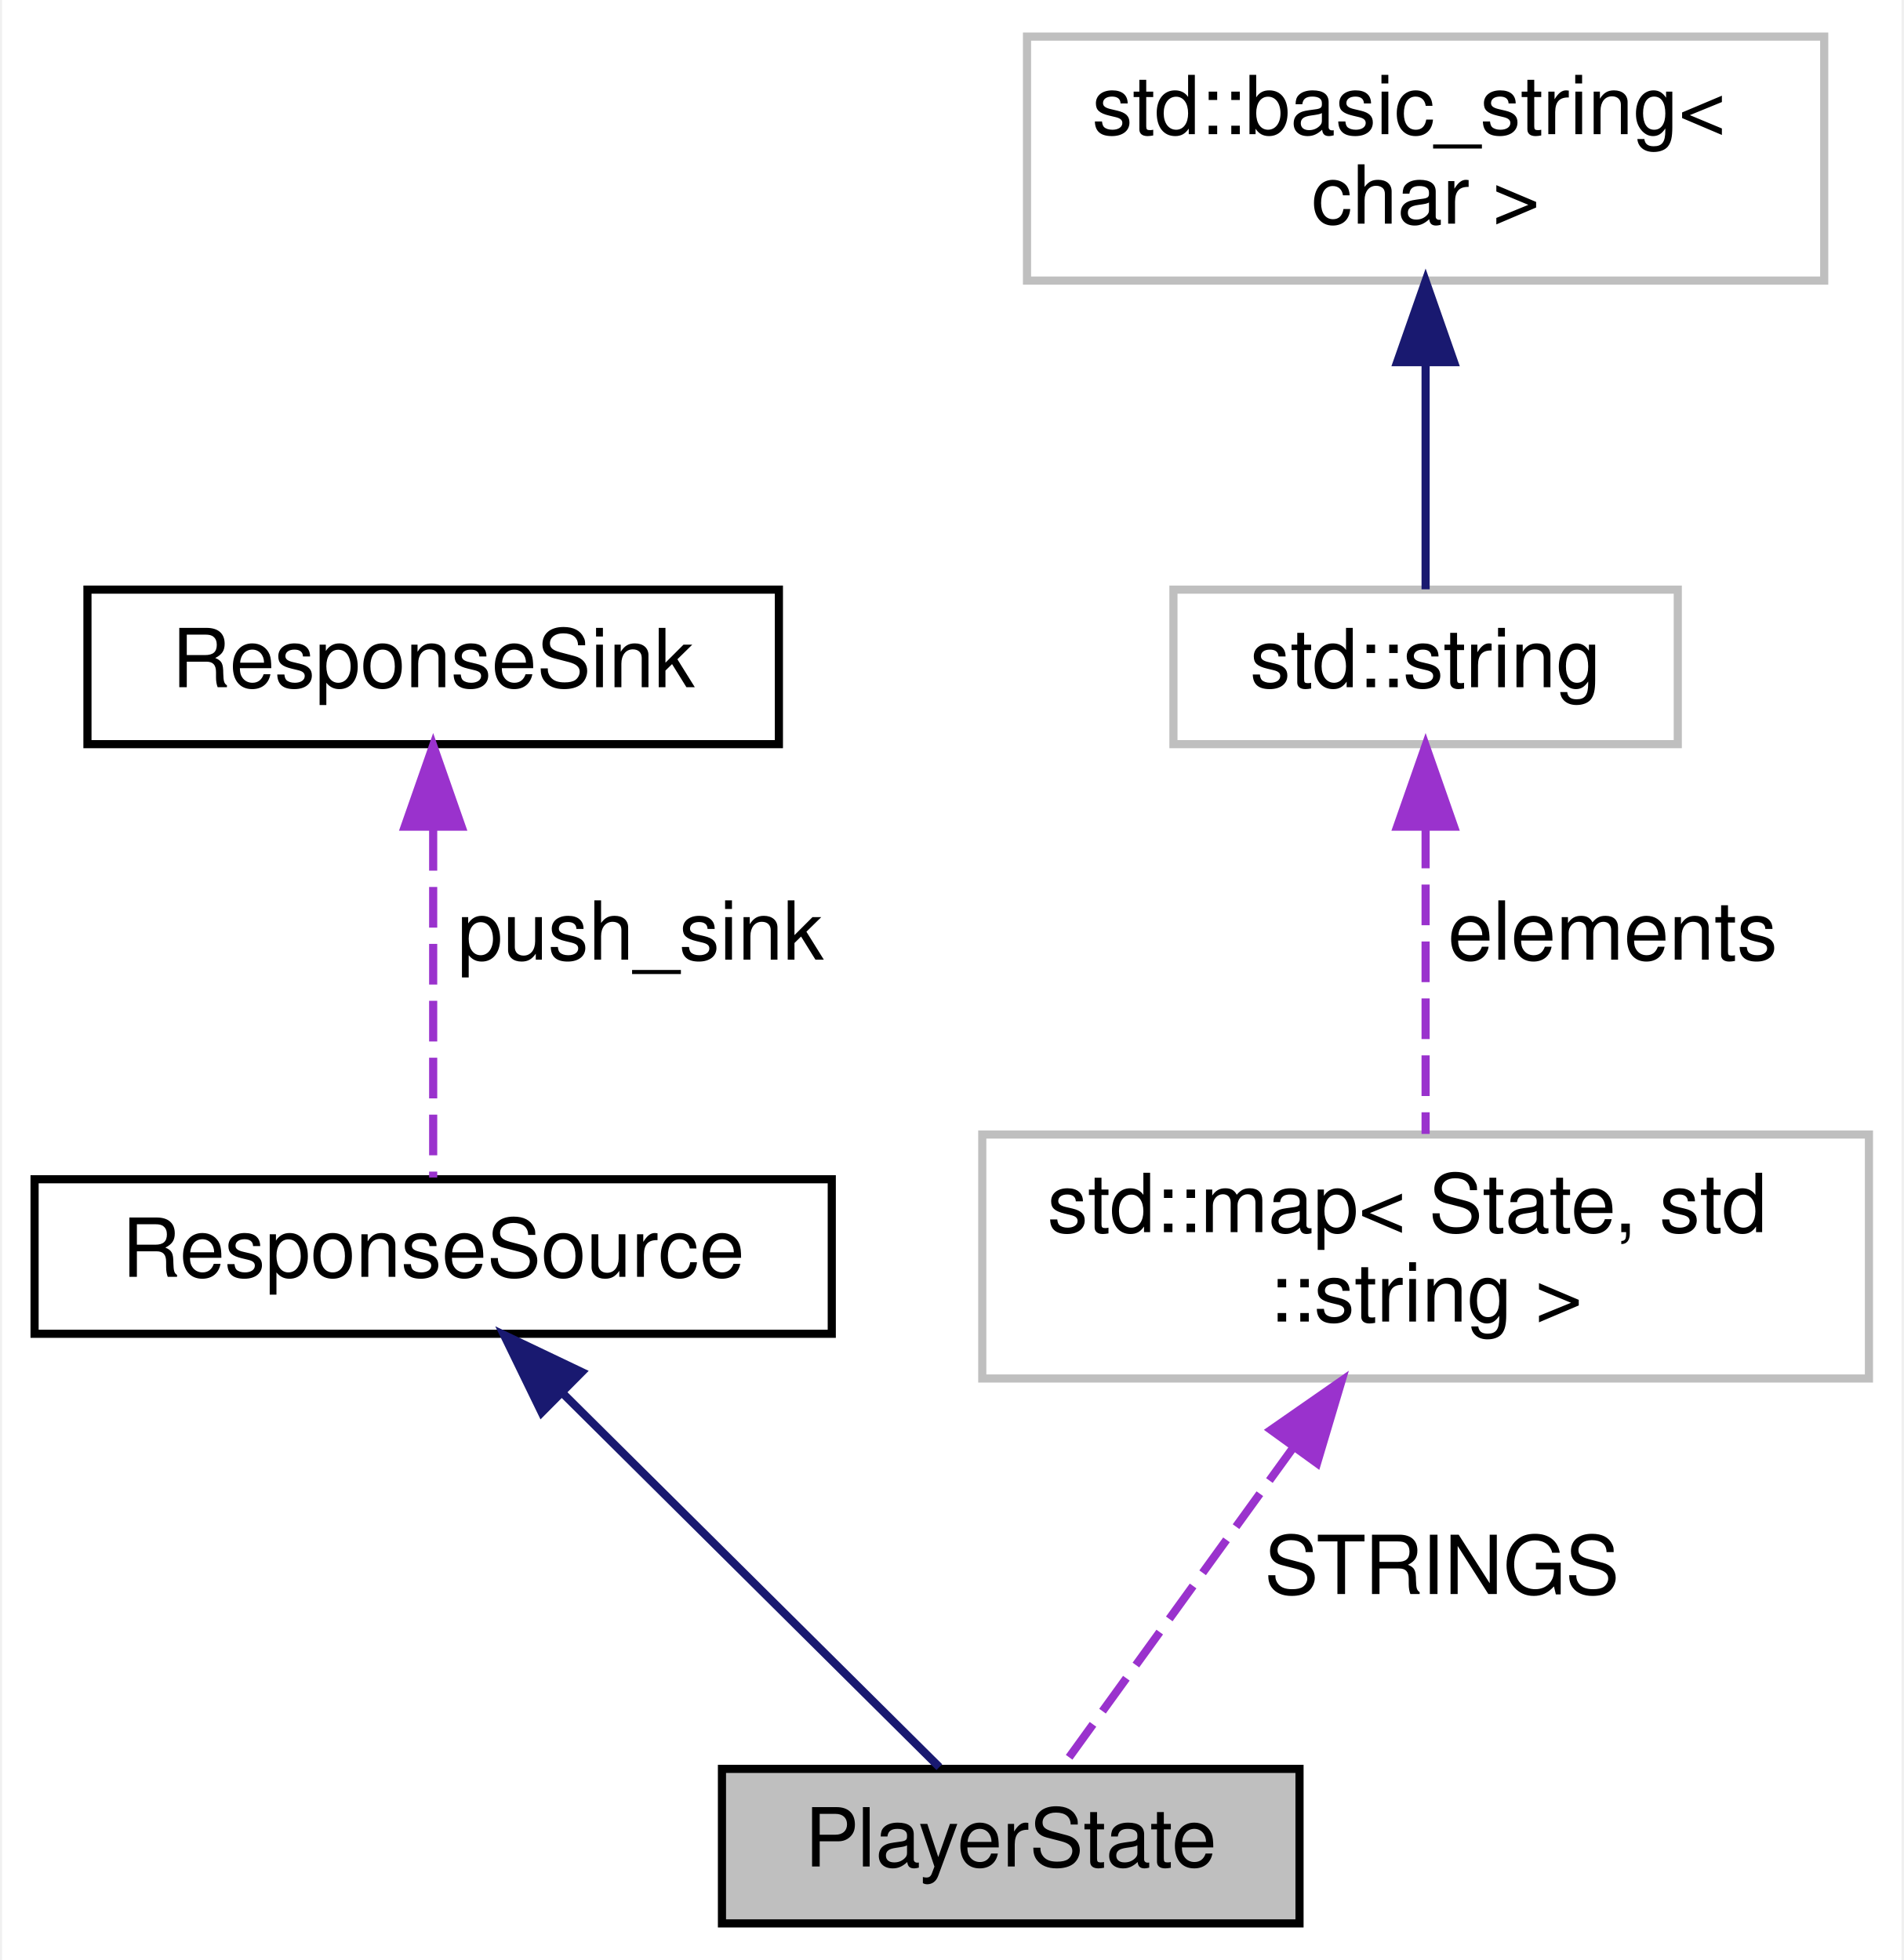
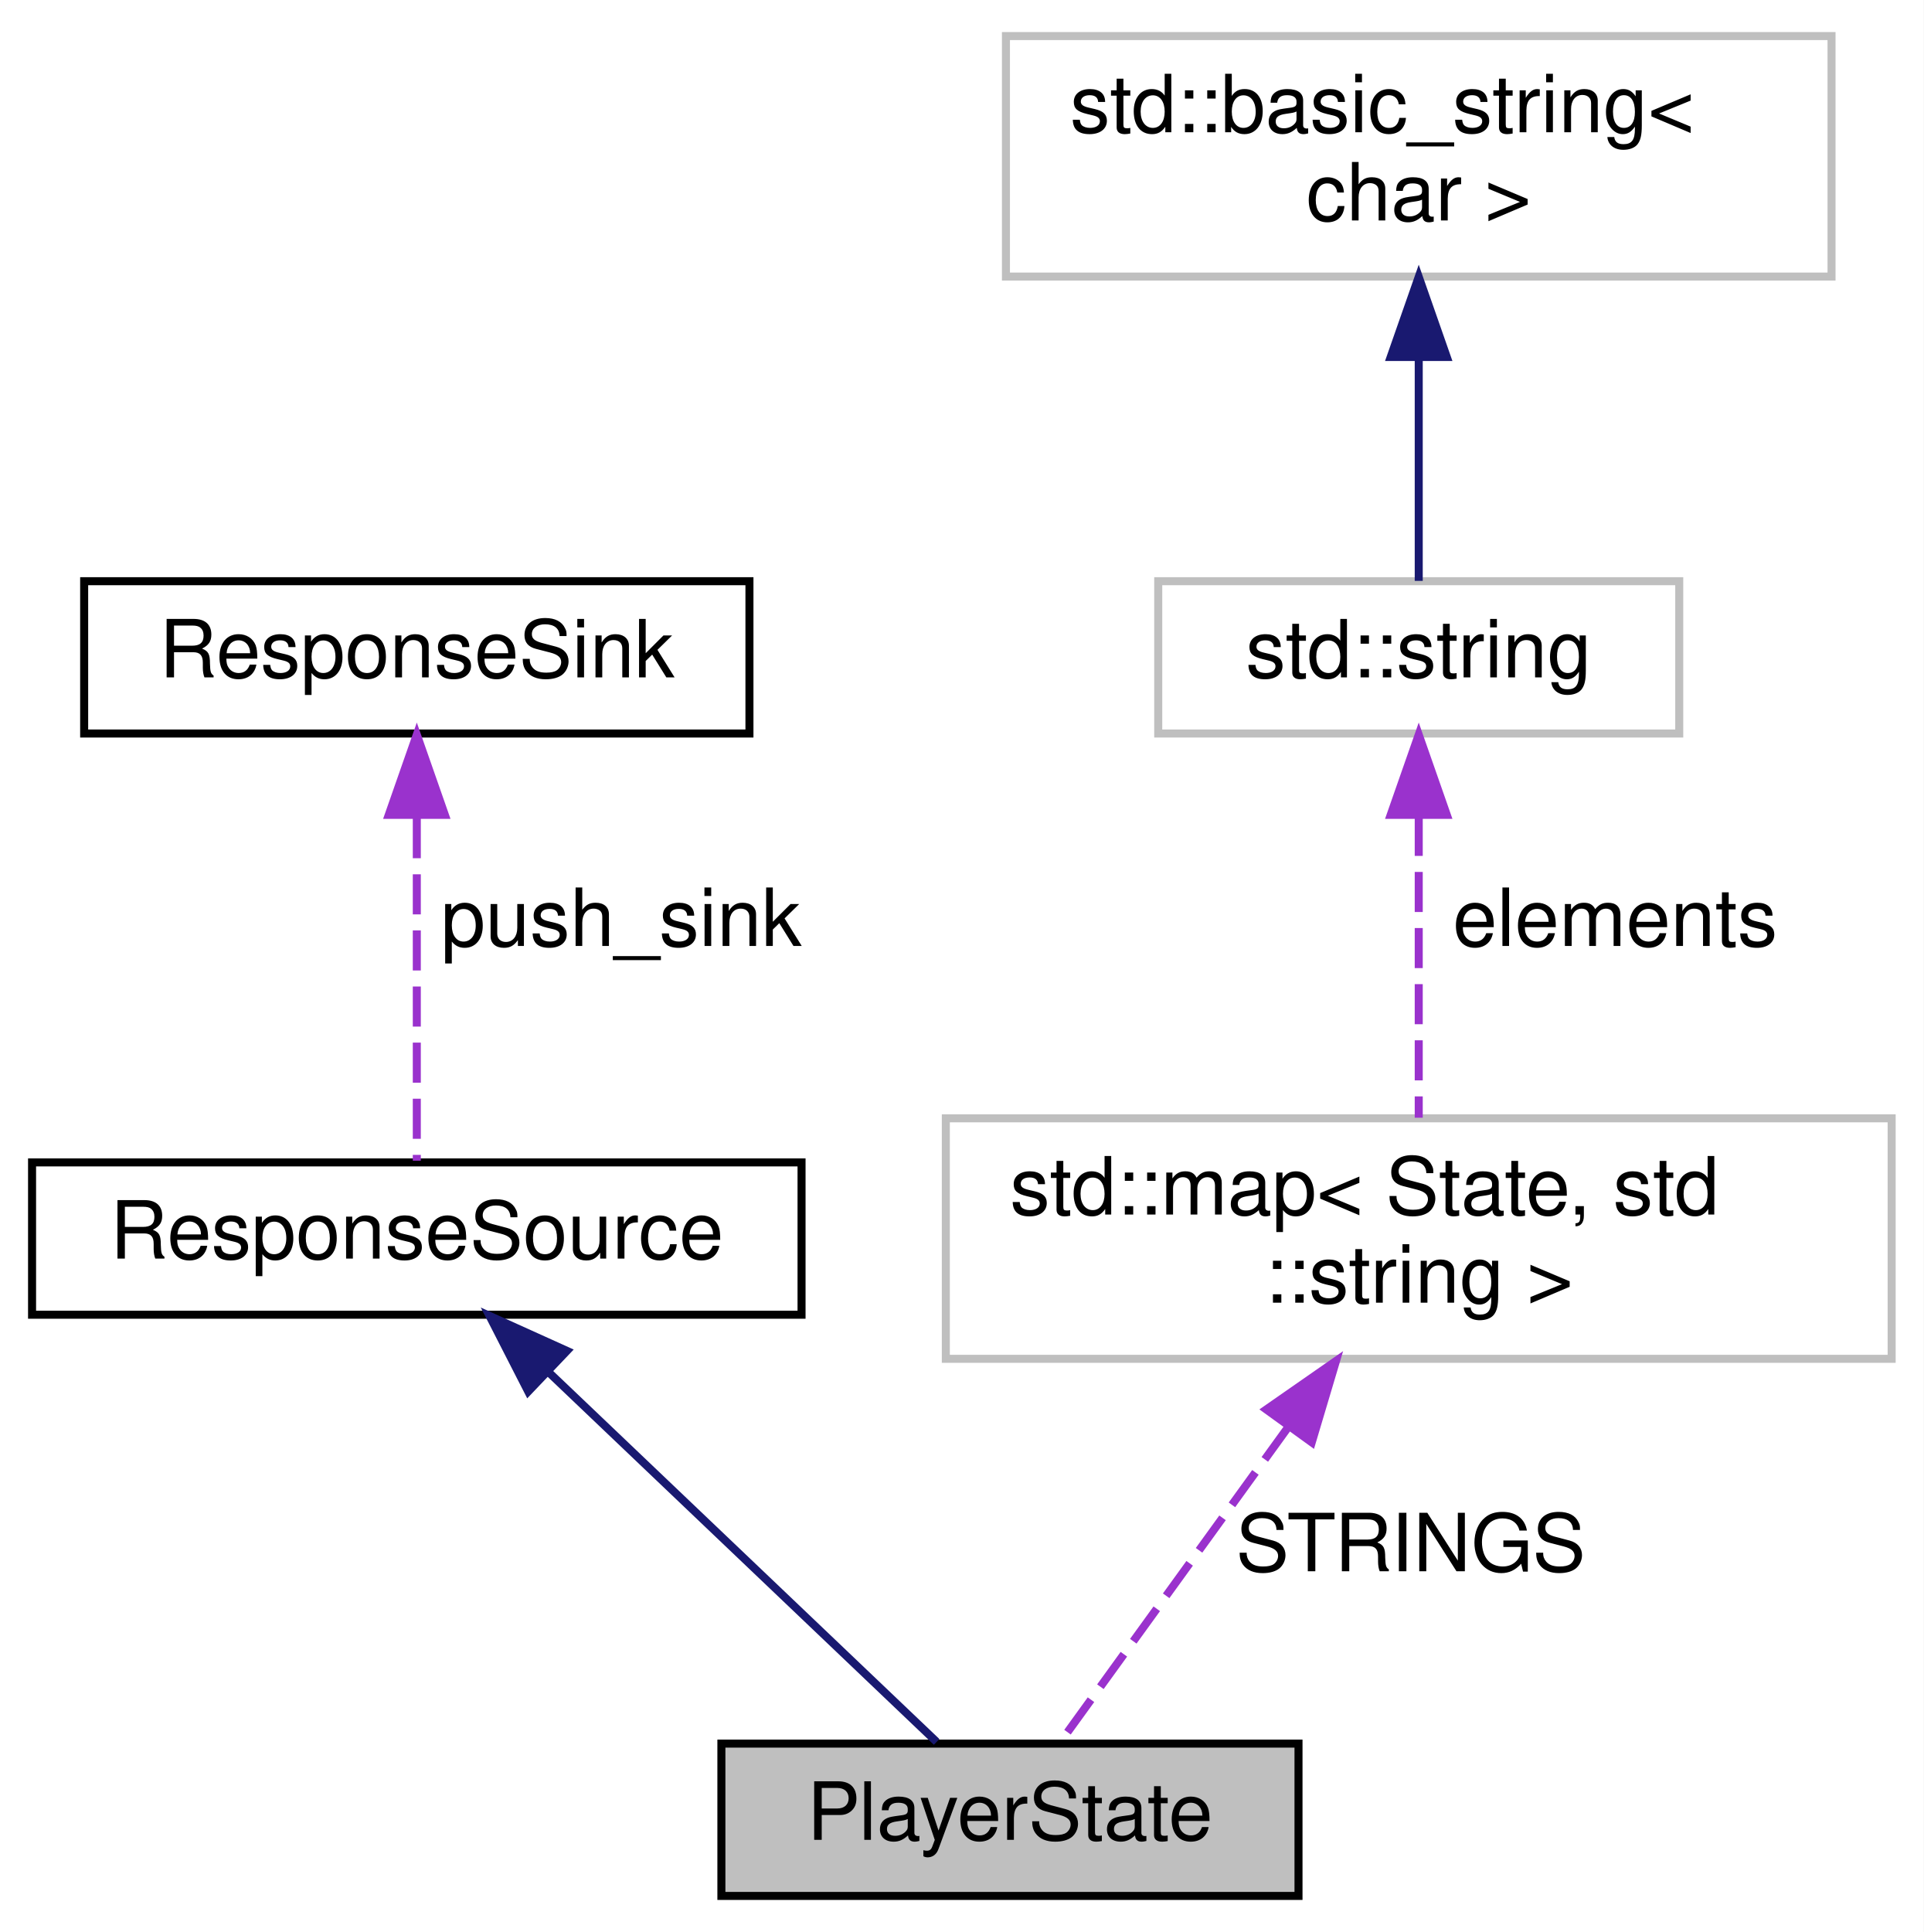
- <svg xmlns="http://www.w3.org/2000/svg" xmlns:xlink="http://www.w3.org/1999/xlink" width="234pt" height="241pt" viewBox="0.00 0.00 233.50 241.00">
+ <svg xmlns="http://www.w3.org/2000/svg" xmlns:xlink="http://www.w3.org/1999/xlink" width="240pt" height="241pt" viewBox="0.00 0.00 240.00 241.00">
  <g id="graph0" class="graph" transform="scale(1 1) rotate(0) translate(4 237)">
-     <polygon fill="white" stroke="none" points="-4,4 -4,-237 229.5,-237 229.5,4 -4,4" />
+     <polygon fill="white" stroke="none" points="-4,4 -4,-237 236,-237 236,4 -4,4" />
    <g id="node1" class="node">
-       <polygon fill="#bfbfbf" stroke="black" points="84.5,-0.5 84.5,-19.5 155.5,-19.5 155.5,-0.5 84.5,-0.5" />
-       <text text-anchor="middle" x="120" y="-7.5" font-family="Helvetica,sans-Serif" font-size="10.00">PlayerState</text>
+       <polygon fill="#bfbfbf" stroke="black" points="86,-0.5 86,-19.5 158,-19.5 158,-0.5 86,-0.5" />
+       <text text-anchor="middle" x="122" y="-7.5" font-family="Helvetica,sans-Serif" font-size="10.00">PlayerState</text>
    </g>
    <g id="node2" class="node">
      <g id="a_node2">
        <a xlink:href="classResponseSource.html" target="_top" xlink:title="Abstract helper class for sources of responses. ">
-           <polygon fill="white" stroke="black" points="0,-73 0,-92 98,-92 98,-73 0,-73" />
-           <text text-anchor="middle" x="49" y="-80" font-family="Helvetica,sans-Serif" font-size="10.00">ResponseSource</text>
+           <polygon fill="white" stroke="black" points="0,-73 0,-92 96,-92 96,-73 0,-73" />
+           <text text-anchor="middle" x="48" y="-80" font-family="Helvetica,sans-Serif" font-size="10.00">ResponseSource</text>
        </a>
      </g>
    </g>
    <g id="edge1" class="edge">
-       <path fill="none" stroke="midnightblue" d="M64.92,-65.692C79.22,-51.493 99.688,-31.169 111.223,-19.715" />
-       <polygon fill="midnightblue" stroke="midnightblue" points="62.336,-63.326 57.706,-72.855 67.268,-68.293 62.336,-63.326" />
+       <path fill="none" stroke="midnightblue" d="M64.593,-65.692C79.497,-51.493 100.83,-31.169 112.852,-19.715" />
+       <polygon fill="midnightblue" stroke="midnightblue" points="61.9,-63.423 57.074,-72.855 66.728,-68.492 61.9,-63.423" />
    </g>
    <g id="node3" class="node">
      <g id="a_node3">
        <a xlink:href="classResponseSink.html" target="_top" xlink:title="Abstract class for anything that can be sent a response. ">
-           <polygon fill="white" stroke="black" points="6.5,-145.5 6.5,-164.5 91.5,-164.5 91.5,-145.5 6.5,-145.5" />
-           <text text-anchor="middle" x="49" y="-152.5" font-family="Helvetica,sans-Serif" font-size="10.00">ResponseSink</text>
+           <polygon fill="white" stroke="black" points="6.5,-145.5 6.5,-164.5 89.5,-164.5 89.5,-145.5 6.5,-145.5" />
+           <text text-anchor="middle" x="48" y="-152.5" font-family="Helvetica,sans-Serif" font-size="10.00">ResponseSink</text>
        </a>
      </g>
    </g>
    <g id="edge2" class="edge">
-       <path fill="none" stroke="#9a32cd" stroke-dasharray="5,2" d="M49,-134.942C49,-121.03 49,-102.82 49,-92.215" />
-       <polygon fill="#9a32cd" stroke="#9a32cd" points="45.5,-135.355 49,-145.355 52.5,-135.355 45.5,-135.355" />
-       <text text-anchor="middle" x="74.5" y="-119" font-family="Helvetica,sans-Serif" font-size="10.00"> push_sink</text>
+       <path fill="none" stroke="#9a32cd" stroke-dasharray="5,2" d="M48,-134.942C48,-121.03 48,-102.82 48,-92.215" />
+       <polygon fill="#9a32cd" stroke="#9a32cd" points="44.5,-135.355 48,-145.355 51.5,-135.355 44.5,-135.355" />
+       <text text-anchor="middle" x="73.5" y="-119" font-family="Helvetica,sans-Serif" font-size="10.00"> push_sink</text>
    </g>
    <g id="node4" class="node">
-       <polygon fill="white" stroke="#bfbfbf" points="116.5,-67.5 116.5,-97.5 225.5,-97.5 225.5,-67.5 116.5,-67.5" />
-       <text text-anchor="start" x="124.5" y="-85.5" font-family="Helvetica,sans-Serif" font-size="10.00">std::map&lt; State, std</text>
-       <text text-anchor="middle" x="171" y="-74.5" font-family="Helvetica,sans-Serif" font-size="10.00">::string &gt;</text>
+       <polygon fill="white" stroke="#bfbfbf" points="114,-67.5 114,-97.5 232,-97.5 232,-67.5 114,-67.5" />
+       <text text-anchor="start" x="122" y="-85.5" font-family="Helvetica,sans-Serif" font-size="10.00">std::map&lt; State, std</text>
+       <text text-anchor="middle" x="173" y="-74.5" font-family="Helvetica,sans-Serif" font-size="10.00">::string &gt;</text>
    </g>
    <g id="edge3" class="edge">
-       <path fill="none" stroke="#9a32cd" stroke-dasharray="5,2" d="M154.728,-59.006C145.123,-45.73 133.501,-29.663 126.433,-19.893" />
-       <polygon fill="#9a32cd" stroke="#9a32cd" points="151.982,-61.182 160.679,-67.233 157.654,-57.08 151.982,-61.182" />
-       <text text-anchor="middle" x="173" y="-41" font-family="Helvetica,sans-Serif" font-size="10.00"> STRINGS</text>
+       <path fill="none" stroke="#9a32cd" stroke-dasharray="5,2" d="M156.728,-59.006C147.123,-45.73 135.501,-29.663 128.433,-19.893" />
+       <polygon fill="#9a32cd" stroke="#9a32cd" points="153.982,-61.182 162.679,-67.233 159.654,-57.08 153.982,-61.182" />
+       <text text-anchor="middle" x="172" y="-41" font-family="Helvetica,sans-Serif" font-size="10.00"> STRINGS</text>
    </g>
    <g id="node5" class="node">
      <g id="a_node5">
        <a xlink:title="STL class. ">
-           <polygon fill="white" stroke="#bfbfbf" points="140,-145.5 140,-164.5 202,-164.5 202,-145.5 140,-145.5" />
-           <text text-anchor="middle" x="171" y="-152.5" font-family="Helvetica,sans-Serif" font-size="10.00">std::string</text>
+           <polygon fill="white" stroke="#bfbfbf" points="140.5,-145.5 140.5,-164.5 205.5,-164.5 205.5,-145.5 140.5,-145.5" />
+           <text text-anchor="middle" x="173" y="-152.5" font-family="Helvetica,sans-Serif" font-size="10.00">std::string</text>
        </a>
      </g>
    </g>
    <g id="edge4" class="edge">
-       <path fill="none" stroke="#9a32cd" stroke-dasharray="5,2" d="M171,-135.236C171,-123.408 171,-108.383 171,-97.576" />
-       <polygon fill="#9a32cd" stroke="#9a32cd" points="167.5,-135.355 171,-145.355 174.5,-135.355 167.5,-135.355" />
-       <text text-anchor="middle" x="194" y="-119" font-family="Helvetica,sans-Serif" font-size="10.00"> elements</text>
+       <path fill="none" stroke="#9a32cd" stroke-dasharray="5,2" d="M173,-135.236C173,-123.408 173,-108.383 173,-97.576" />
+       <polygon fill="#9a32cd" stroke="#9a32cd" points="169.5,-135.355 173,-145.355 176.5,-135.355 169.5,-135.355" />
+       <text text-anchor="middle" x="197.5" y="-119" font-family="Helvetica,sans-Serif" font-size="10.00"> elements</text>
    </g>
    <g id="node6" class="node">
      <g id="a_node6">
        <a xlink:title="STL class. ">
-           <polygon fill="white" stroke="#bfbfbf" points="122,-202.5 122,-232.5 220,-232.5 220,-202.5 122,-202.5" />
-           <text text-anchor="start" x="130" y="-220.5" font-family="Helvetica,sans-Serif" font-size="10.00">std::basic_string&lt;</text>
-           <text text-anchor="middle" x="171" y="-209.5" font-family="Helvetica,sans-Serif" font-size="10.00"> char &gt;</text>
+           <polygon fill="white" stroke="#bfbfbf" points="121.5,-202.5 121.5,-232.5 224.5,-232.5 224.5,-202.5 121.5,-202.5" />
+           <text text-anchor="start" x="129.5" y="-220.5" font-family="Helvetica,sans-Serif" font-size="10.00">std::basic_string&lt;</text>
+           <text text-anchor="middle" x="173" y="-209.5" font-family="Helvetica,sans-Serif" font-size="10.00"> char &gt;</text>
        </a>
      </g>
    </g>
    <g id="edge5" class="edge">
-       <path fill="none" stroke="midnightblue" d="M171,-192.352C171,-182.513 171,-171.775 171,-164.54" />
-       <polygon fill="midnightblue" stroke="midnightblue" points="167.5,-192.468 171,-202.468 174.5,-192.468 167.5,-192.468" />
+       <path fill="none" stroke="midnightblue" d="M173,-192.352C173,-182.513 173,-171.775 173,-164.54" />
+       <polygon fill="midnightblue" stroke="midnightblue" points="169.5,-192.468 173,-202.468 176.5,-192.468 169.5,-192.468" />
    </g>
  </g>
</svg>
